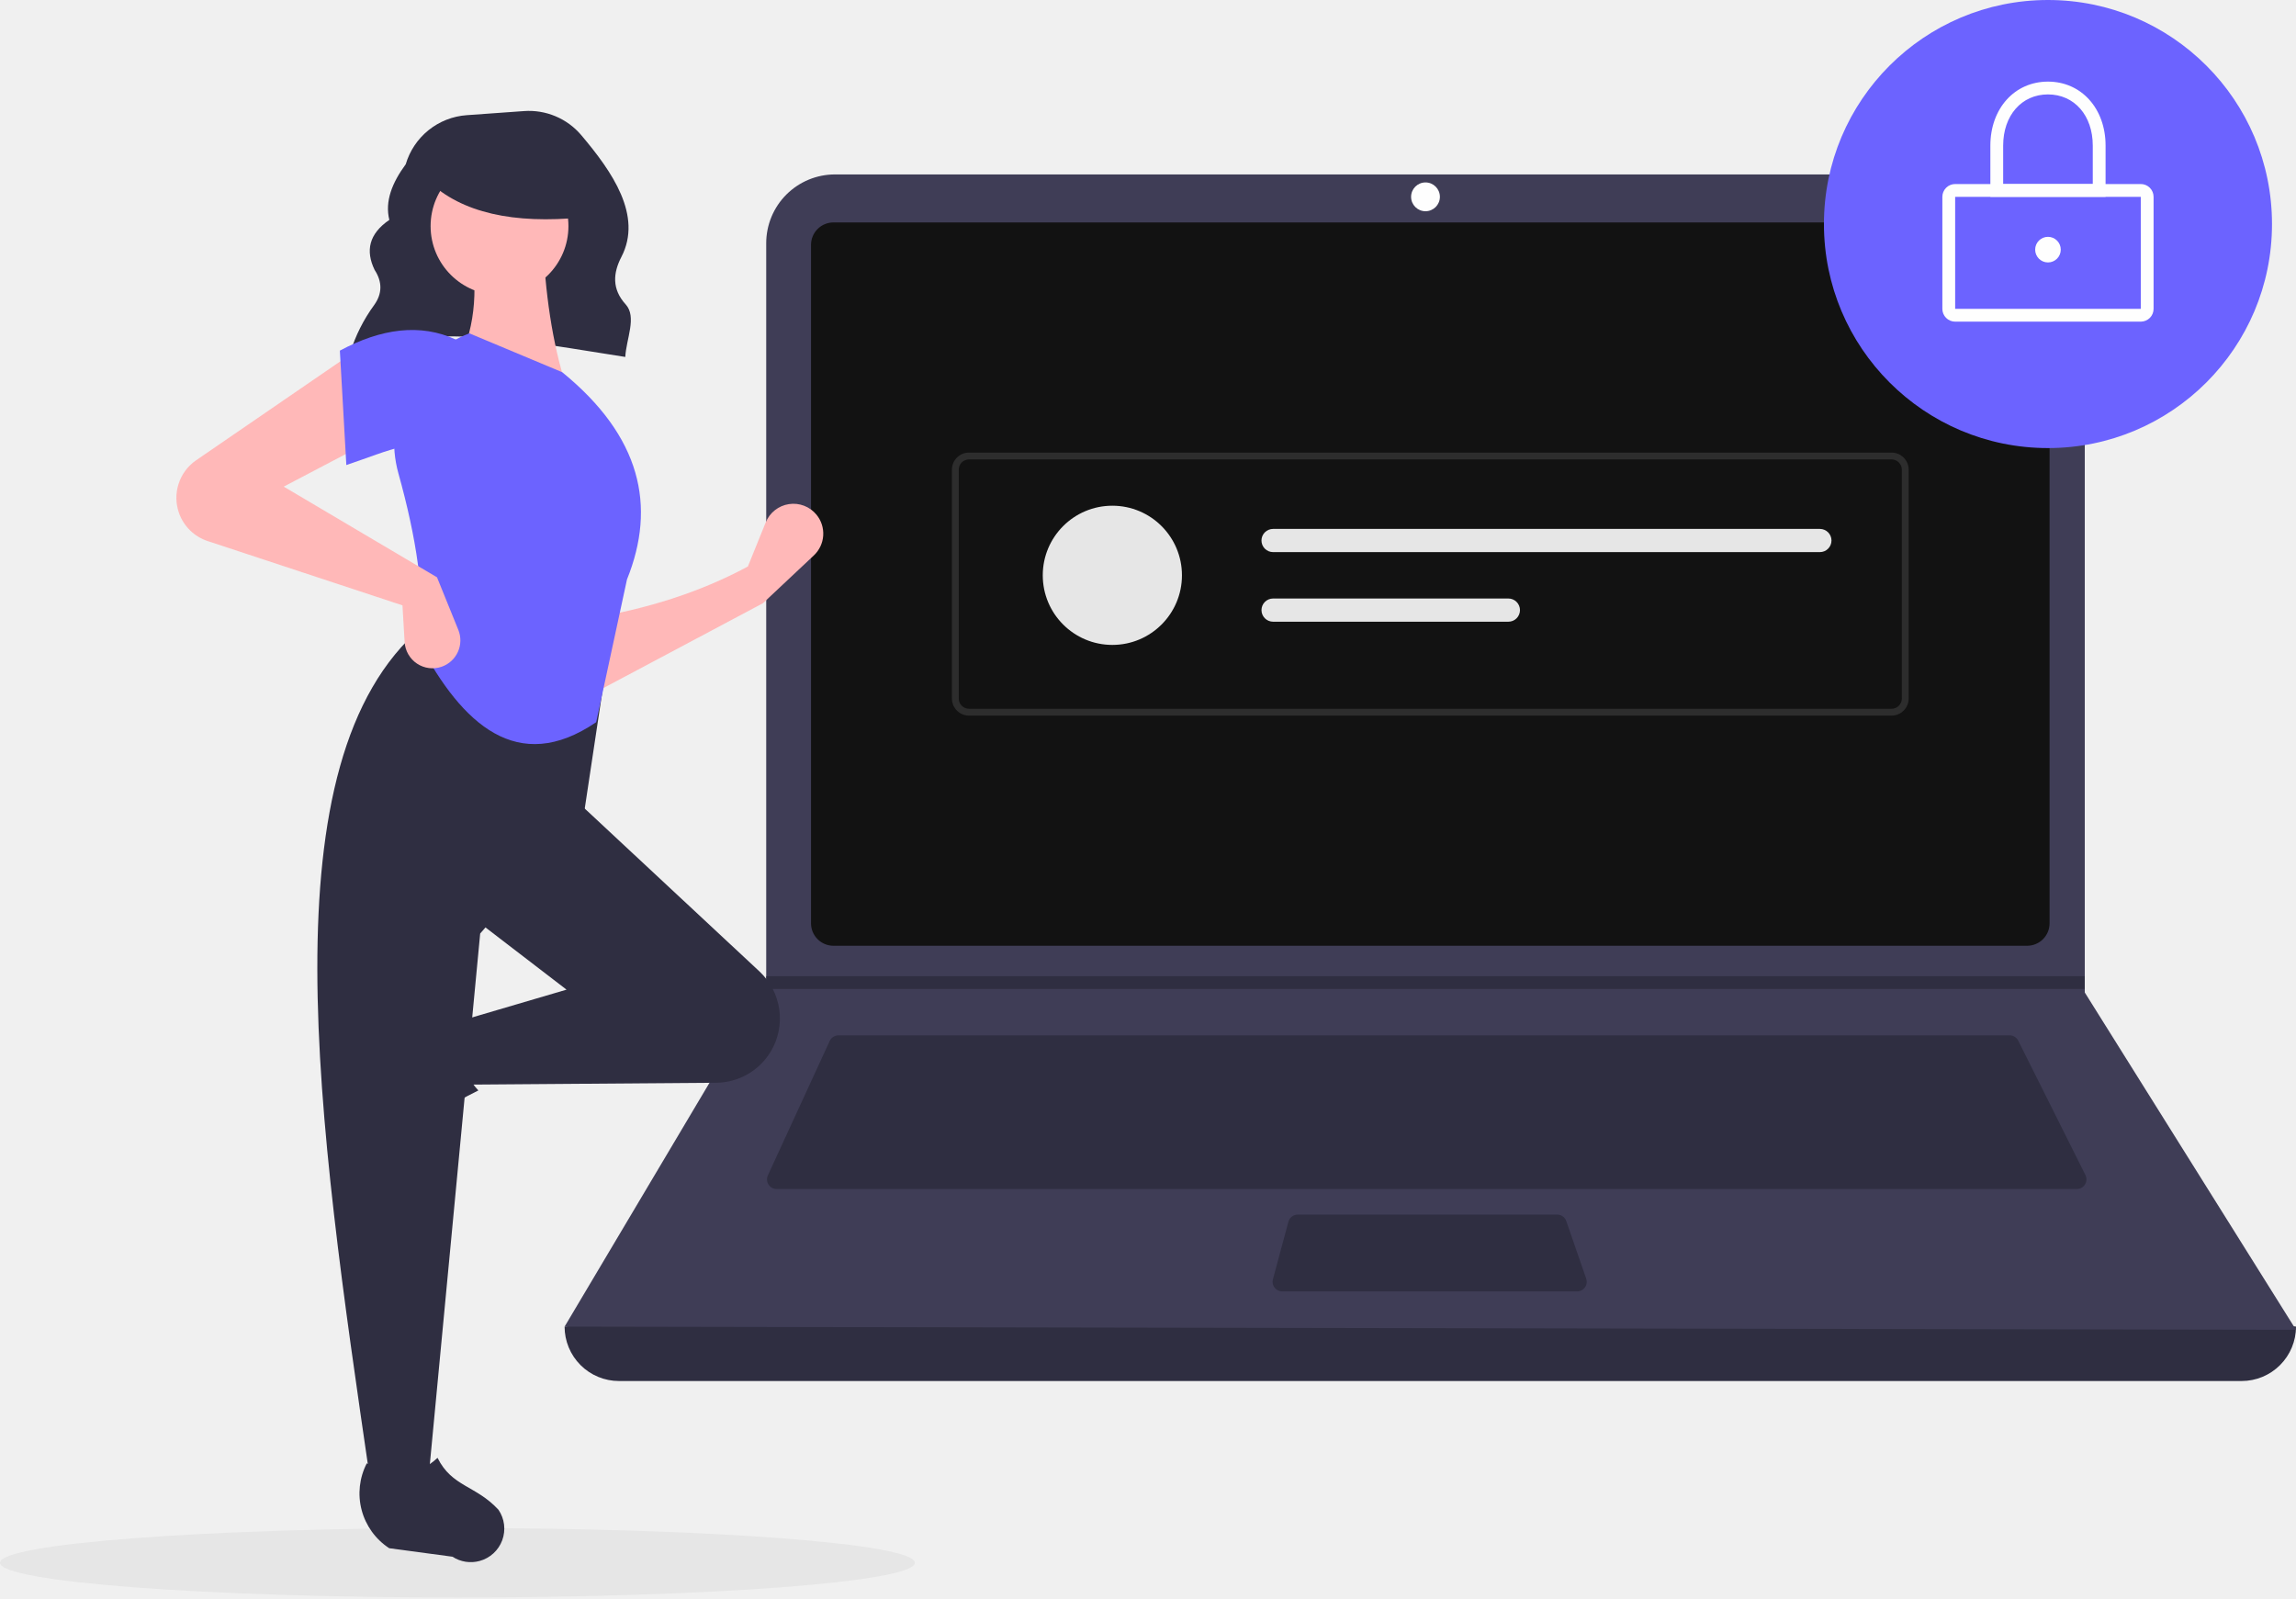
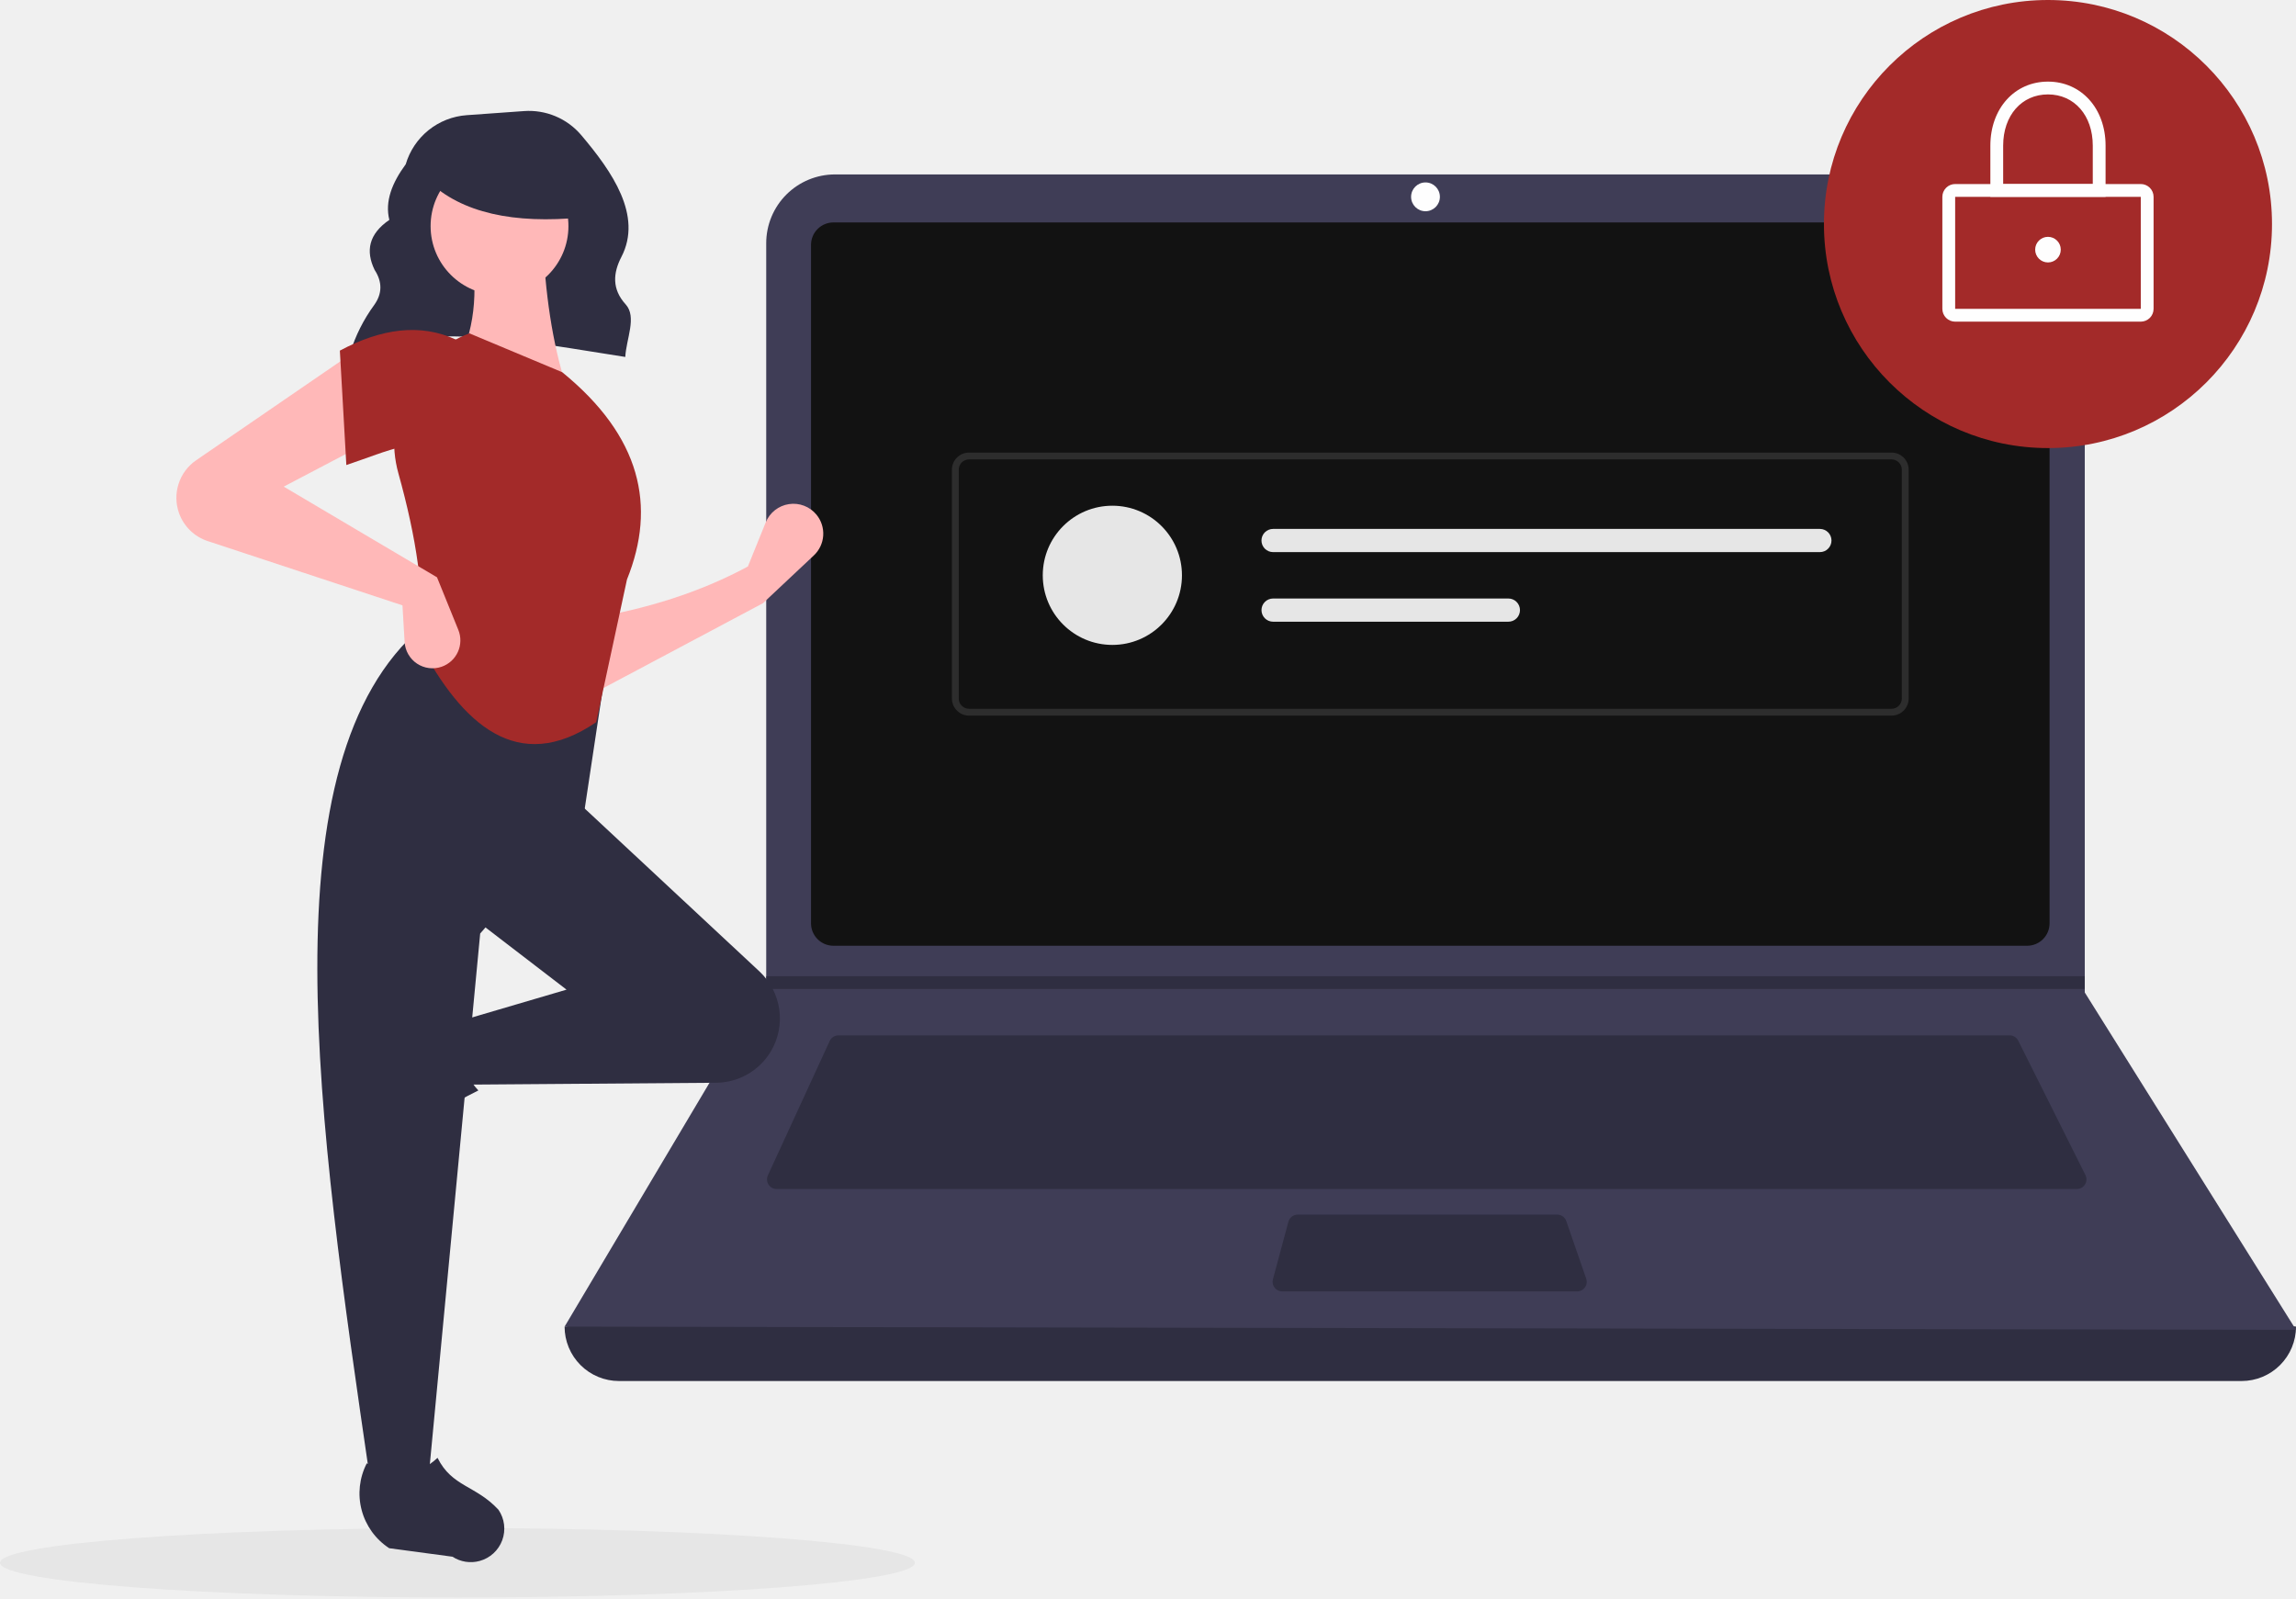
<svg xmlns="http://www.w3.org/2000/svg" width="635" height="442" viewBox="0 0 635 442" fill="none">
  <g clip-path="url(#clip0_586_43914)">
    <path d="M126.52 441.803C196.394 441.803 253.039 437.501 253.039 432.194C253.039 426.887 196.394 422.585 126.52 422.585C56.645 422.585 0 426.887 0 432.194C0 437.501 56.645 441.803 126.52 441.803Z" fill="#E6E6E6" />
    <path d="M96.709 98.028C118.727 88.663 146.151 94.597 172.934 98.715C173.183 93.728 176.204 87.658 173.039 84.179C169.195 79.952 169.549 75.511 171.862 71.044C177.778 59.621 169.302 47.466 160.744 37.36C158.815 35.087 156.378 33.302 153.629 32.148C150.88 30.994 147.898 30.505 144.925 30.72L129.072 31.853C125.214 32.128 121.533 33.575 118.52 36C115.507 38.425 113.307 41.713 112.214 45.422V45.422C108.428 50.571 106.402 55.705 107.678 60.812C102.008 64.687 101.056 69.364 103.603 74.636C105.764 77.956 105.741 81.188 103.505 84.33C100.569 88.336 98.32 92.803 96.851 97.547L96.709 98.028Z" fill="#2F2E41" />
    <path d="M619.953 381.931H171.195C167.204 381.931 163.377 380.345 160.555 377.523C157.733 374.702 156.147 370.874 156.147 366.884C318.822 347.978 478.44 347.978 635 366.884C635 370.874 633.415 374.702 630.593 377.523C627.771 380.345 623.944 381.931 619.953 381.931Z" fill="#2F2E41" />
    <path d="M635 367.77L156.147 366.884L211.645 273.504L211.91 273.061V67.261C211.91 64.763 212.402 62.289 213.358 59.981C214.314 57.674 215.715 55.577 217.481 53.81C219.247 52.044 221.344 50.643 223.652 49.687C225.96 48.731 228.434 48.239 230.932 48.239H557.56C560.058 48.239 562.532 48.731 564.84 49.687C567.148 50.643 569.245 52.044 571.011 53.81C572.777 55.577 574.178 57.674 575.134 59.981C576.09 62.289 576.582 64.763 576.582 67.261V274.477L635 367.77Z" fill="#3F3D56" />
    <path d="M230.498 61.516C228.855 61.517 227.28 62.171 226.119 63.332C224.957 64.494 224.304 66.069 224.302 67.712V255.358C224.304 257.001 224.957 258.575 226.119 259.737C227.28 260.898 228.855 261.552 230.498 261.554H560.649C562.292 261.552 563.867 260.898 565.028 259.737C566.19 258.575 566.843 257.001 566.845 255.358V67.712C566.843 66.069 566.19 64.494 565.028 63.333C563.867 62.171 562.292 61.517 560.649 61.516H230.498Z" fill="#121212" />
    <path d="M231.882 286.338C231.374 286.339 230.878 286.485 230.45 286.759C230.023 287.032 229.683 287.423 229.47 287.883L212.369 325.059C212.183 325.463 212.102 325.908 212.132 326.352C212.163 326.797 212.305 327.226 212.545 327.601C212.786 327.976 213.116 328.284 213.507 328.498C213.898 328.712 214.336 328.824 214.781 328.824H574.395C574.847 328.824 575.292 328.708 575.688 328.488C576.083 328.267 576.415 327.949 576.653 327.564C576.891 327.179 577.027 326.74 577.047 326.288C577.067 325.836 576.972 325.386 576.769 324.981L558.181 287.806C557.962 287.364 557.624 286.992 557.204 286.733C556.784 286.473 556.3 286.336 555.807 286.338H231.882Z" fill="#2F2E41" />
    <path d="M394.246 58.419C396.446 58.419 398.229 56.635 398.229 54.435C398.229 52.236 396.446 50.452 394.246 50.452C392.046 50.452 390.263 52.236 390.263 54.435C390.263 56.635 392.046 58.419 394.246 58.419Z" fill="#FEFEFE" />
    <path d="M358.9 335.905C358.316 335.905 357.749 336.098 357.285 336.453C356.822 336.808 356.489 337.306 356.336 337.869L352.047 353.802C351.94 354.195 351.926 354.608 352.006 355.008C352.085 355.407 352.255 355.784 352.503 356.107C352.751 356.431 353.07 356.693 353.435 356.873C353.801 357.054 354.203 357.148 354.61 357.148H436.187C436.61 357.148 437.027 357.046 437.403 356.852C437.78 356.658 438.104 356.377 438.349 356.032C438.595 355.687 438.754 355.289 438.814 354.87C438.875 354.451 438.834 354.023 438.695 353.623L433.18 337.691C432.999 337.17 432.661 336.717 432.211 336.397C431.761 336.077 431.223 335.905 430.671 335.905H358.9Z" fill="#2F2E41" />
    <path d="M576.581 269.963V273.503H211.645L211.919 273.061V269.963H576.581Z" fill="#2F2E41" />
-     <path d="M566.403 123.917C600.622 123.917 628.362 96.178 628.362 61.959C628.362 27.74 600.622 0 566.403 0C532.184 0 504.444 27.74 504.444 61.959C504.444 96.178 532.184 123.917 566.403 123.917Z" fill="#6C63FF" />
+     <path d="M566.403 123.917C600.622 123.917 628.362 96.178 628.362 61.959C628.362 27.74 600.622 0 566.403 0C532.184 0 504.444 27.74 504.444 61.959C504.444 96.178 532.184 123.917 566.403 123.917Z" fill="#A32A29" />
    <path d="M592.071 88.955H540.734C539.795 88.954 538.895 88.581 538.231 87.917C537.568 87.254 537.194 86.354 537.193 85.415V54.435C537.194 53.497 537.568 52.597 538.231 51.933C538.895 51.269 539.795 50.896 540.734 50.895H592.071C593.01 50.896 593.91 51.269 594.574 51.933C595.237 52.597 595.611 53.497 595.612 54.435V85.415C595.611 86.354 595.237 87.254 594.574 87.917C593.91 88.581 593.01 88.954 592.071 88.955ZM540.734 54.435V85.415H592.074L592.071 54.435L540.734 54.435Z" fill="#FEFEFE" />
    <path d="M582.335 54.435H550.471V40.273C550.471 30.016 557.171 22.571 566.403 22.571C575.635 22.571 582.335 30.016 582.335 40.273L582.335 54.435ZM554.011 50.895H578.795V40.273C578.795 31.935 573.699 26.111 566.403 26.111C559.107 26.111 554.011 31.935 554.011 40.273L554.011 50.895Z" fill="#FEFEFE" />
    <path d="M566.403 72.58C568.358 72.58 569.943 70.995 569.943 69.04C569.943 67.084 568.358 65.499 566.403 65.499C564.447 65.499 562.862 67.084 562.862 69.04C562.862 70.995 564.447 72.58 566.403 72.58Z" fill="#FEFEFE" />
    <path d="M523.15 197.907H267.997C266.744 197.905 265.543 197.407 264.657 196.521C263.771 195.635 263.273 194.434 263.271 193.181V129.889C263.273 128.636 263.771 127.435 264.657 126.549C265.543 125.664 266.744 125.165 267.997 125.164H523.15C524.402 125.165 525.603 125.664 526.489 126.549C527.375 127.435 527.873 128.636 527.875 129.889V193.181C527.873 194.434 527.375 195.635 526.489 196.521C525.603 197.407 524.402 197.905 523.15 197.907V197.907ZM267.997 127.054C267.245 127.055 266.524 127.354 265.993 127.885C265.461 128.417 265.162 129.137 265.162 129.889V193.181C265.162 193.933 265.461 194.654 265.993 195.185C266.524 195.717 267.245 196.016 267.997 196.016H523.15C523.901 196.016 524.622 195.717 525.153 195.185C525.685 194.654 525.984 193.933 525.985 193.181V129.889C525.984 129.137 525.685 128.417 525.153 127.885C524.622 127.354 523.901 127.055 523.15 127.054L267.997 127.054Z" fill="#2D2D2D" />
    <path d="M307.643 178.355C318.273 178.355 326.89 169.737 326.89 159.107C326.89 148.477 318.273 139.86 307.643 139.86C297.013 139.86 288.396 148.477 288.396 159.107C288.396 169.737 297.013 178.355 307.643 178.355Z" fill="#E6E6E6" />
    <path d="M352.095 146.275C351.673 146.274 351.255 146.357 350.866 146.518C350.476 146.679 350.122 146.915 349.823 147.213C349.525 147.511 349.288 147.864 349.127 148.254C348.965 148.644 348.882 149.061 348.882 149.483C348.882 149.904 348.965 150.322 349.127 150.712C349.288 151.101 349.525 151.455 349.823 151.753C350.122 152.051 350.476 152.287 350.866 152.448C351.255 152.609 351.673 152.691 352.095 152.691H503.324C504.175 152.691 504.991 152.353 505.592 151.751C506.194 151.15 506.532 150.334 506.532 149.483C506.532 148.632 506.194 147.816 505.592 147.214C504.991 146.613 504.175 146.275 503.324 146.275H352.095Z" fill="#E6E6E6" />
    <path d="M352.096 165.522C351.245 165.522 350.429 165.86 349.827 166.462C349.226 167.064 348.888 167.88 348.888 168.73C348.888 169.581 349.226 170.397 349.827 170.999C350.429 171.6 351.245 171.938 352.096 171.938H417.17C418.021 171.938 418.837 171.6 419.438 170.999C420.04 170.397 420.378 169.581 420.378 168.73C420.378 167.88 420.04 167.064 419.438 166.462C418.837 165.86 418.021 165.522 417.17 165.522H352.096Z" fill="#E6E6E6" />
    <path d="M211.017 166.82L163.85 191.896L163.253 171C178.648 168.43 193.295 163.955 206.838 156.67L211.771 144.483C212.308 143.155 213.182 141.989 214.306 141.101C215.43 140.213 216.766 139.632 218.182 139.415C219.598 139.199 221.046 139.355 222.384 139.867C223.722 140.38 224.904 141.231 225.813 142.339V142.339C227.144 143.958 227.809 146.023 227.674 148.115C227.539 150.207 226.613 152.169 225.086 153.604L211.017 166.82Z" fill="#FFB8B8" />
    <path d="M95.769 311.6C95.425 310.338 95.352 309.018 95.554 307.726C95.757 306.433 96.231 305.199 96.945 304.103L107.307 288.202C109.757 284.441 113.518 281.724 117.858 280.579C122.199 279.434 126.81 279.942 130.797 282.004V282.004C126.442 289.416 127.049 295.919 132.301 301.57C124.149 305.549 116.614 310.686 109.931 316.82C108.711 317.652 107.309 318.18 105.844 318.361C104.378 318.541 102.891 318.369 101.505 317.858C100.12 317.348 98.876 316.513 97.878 315.425C96.88 314.336 96.157 313.025 95.769 311.6V311.6Z" fill="#2F2E41" />
    <path d="M213.166 290.81C211.598 293.423 209.385 295.59 206.739 297.101C204.092 298.613 201.102 299.418 198.055 299.442L129.222 299.963L126.236 282.649L156.686 273.693L131.013 253.99L159.074 221.152L210.042 268.657C213.021 271.433 214.957 275.148 215.525 279.181C216.094 283.213 215.261 287.318 213.166 290.81V290.81Z" fill="#2F2E41" />
    <path d="M118.474 409.223H102.354C87.88 310.011 73.147 210.522 116.683 173.388L168.029 181.747L161.462 225.332L132.803 258.169L118.474 409.223Z" fill="#2F2E41" />
    <path d="M132.645 431.697C131.383 432.041 130.062 432.115 128.77 431.912C127.478 431.709 126.243 431.235 125.147 430.521L107.644 428.168C103.882 425.718 101.166 421.958 100.02 417.617C98.875 413.277 99.383 408.666 101.445 404.679C108.857 409.033 115.36 408.425 121.01 403.174C125.003 411.235 131.581 410.743 137.863 417.535C138.695 418.755 139.224 420.156 139.404 421.622C139.585 423.087 139.413 424.575 138.902 425.961C138.392 427.346 137.557 428.59 136.469 429.588C135.38 430.585 134.069 431.309 132.645 431.697V431.697Z" fill="#2F2E41" />
    <path d="M156.686 107.115L126.833 99.951C131.791 89.802 132.199 78.51 129.818 66.516L150.118 65.919C150.754 80.833 152.678 94.767 156.686 107.115Z" fill="#FFB8B8" />
-     <path d="M164.891 199.723C143.159 214.531 127.804 200.23 116.087 178.164C117.715 164.662 115.078 148.503 110.196 130.946C108.024 123.202 108.835 114.925 112.468 107.75C116.101 100.575 122.292 95.022 129.819 92.189V92.189L155.492 102.935C177.291 120.705 181.582 139.952 173.403 160.252L164.891 199.723Z" fill="#6C63FF" />
+     <path d="M164.891 199.723C143.159 214.531 127.804 200.23 116.087 178.164C117.715 164.662 115.078 148.503 110.196 130.946C108.024 123.202 108.835 114.925 112.468 107.75C116.101 100.575 122.292 95.022 129.819 92.189V92.189L155.492 102.935C177.291 120.705 181.582 139.952 173.403 160.252L164.891 199.723Z" fill="#A32A29" />
    <path d="M102.354 122.041L78.472 134.579L120.862 159.655L126.761 174.205C127.154 175.176 127.346 176.217 127.324 177.264C127.303 178.312 127.068 179.344 126.634 180.298C126.2 181.252 125.577 182.108 124.801 182.813C124.026 183.518 123.116 184.057 122.125 184.399V184.399C120.999 184.787 119.798 184.91 118.617 184.756C117.436 184.603 116.306 184.179 115.316 183.516C114.326 182.853 113.503 181.97 112.912 180.937C112.32 179.903 111.976 178.746 111.906 177.557L111.31 167.417L57.432 149.637C55.616 149.038 53.961 148.034 52.591 146.7C51.222 145.367 50.173 143.739 49.526 141.941V141.941C48.582 139.319 48.534 136.458 49.389 133.807C50.245 131.155 51.955 128.861 54.252 127.285L97.577 97.562L102.354 122.041Z" fill="#FFB8B8" />
-     <path d="M126.236 124.429C116.276 120.064 107.218 124.806 95.786 128.609L93.995 96.965C105.347 90.915 116.17 89.284 126.236 93.98L126.236 124.429Z" fill="#6C63FF" />
+     <path d="M126.236 124.429C116.276 120.064 107.218 124.806 95.786 128.609L93.995 96.965C105.347 90.915 116.17 89.284 126.236 93.98L126.236 124.429Z" fill="#A32A29" />
    <path d="M138.151 81.593C148.677 81.593 157.21 73.06 157.21 62.533C157.21 52.007 148.677 43.474 138.151 43.474C127.624 43.474 119.091 52.007 119.091 62.533C119.091 73.06 127.624 81.593 138.151 81.593Z" fill="#FFB8B8" />
    <path d="M160.952 60.129C142.081 61.977 127.702 58.891 118.512 50.103V43.026H159.35L160.952 60.129Z" fill="#2F2E41" />
  </g>
  <defs>
    <clipPath id="clip0_586_43914">
      <rect width="635" height="441.803" fill="white" />
    </clipPath>
  </defs>
</svg>
